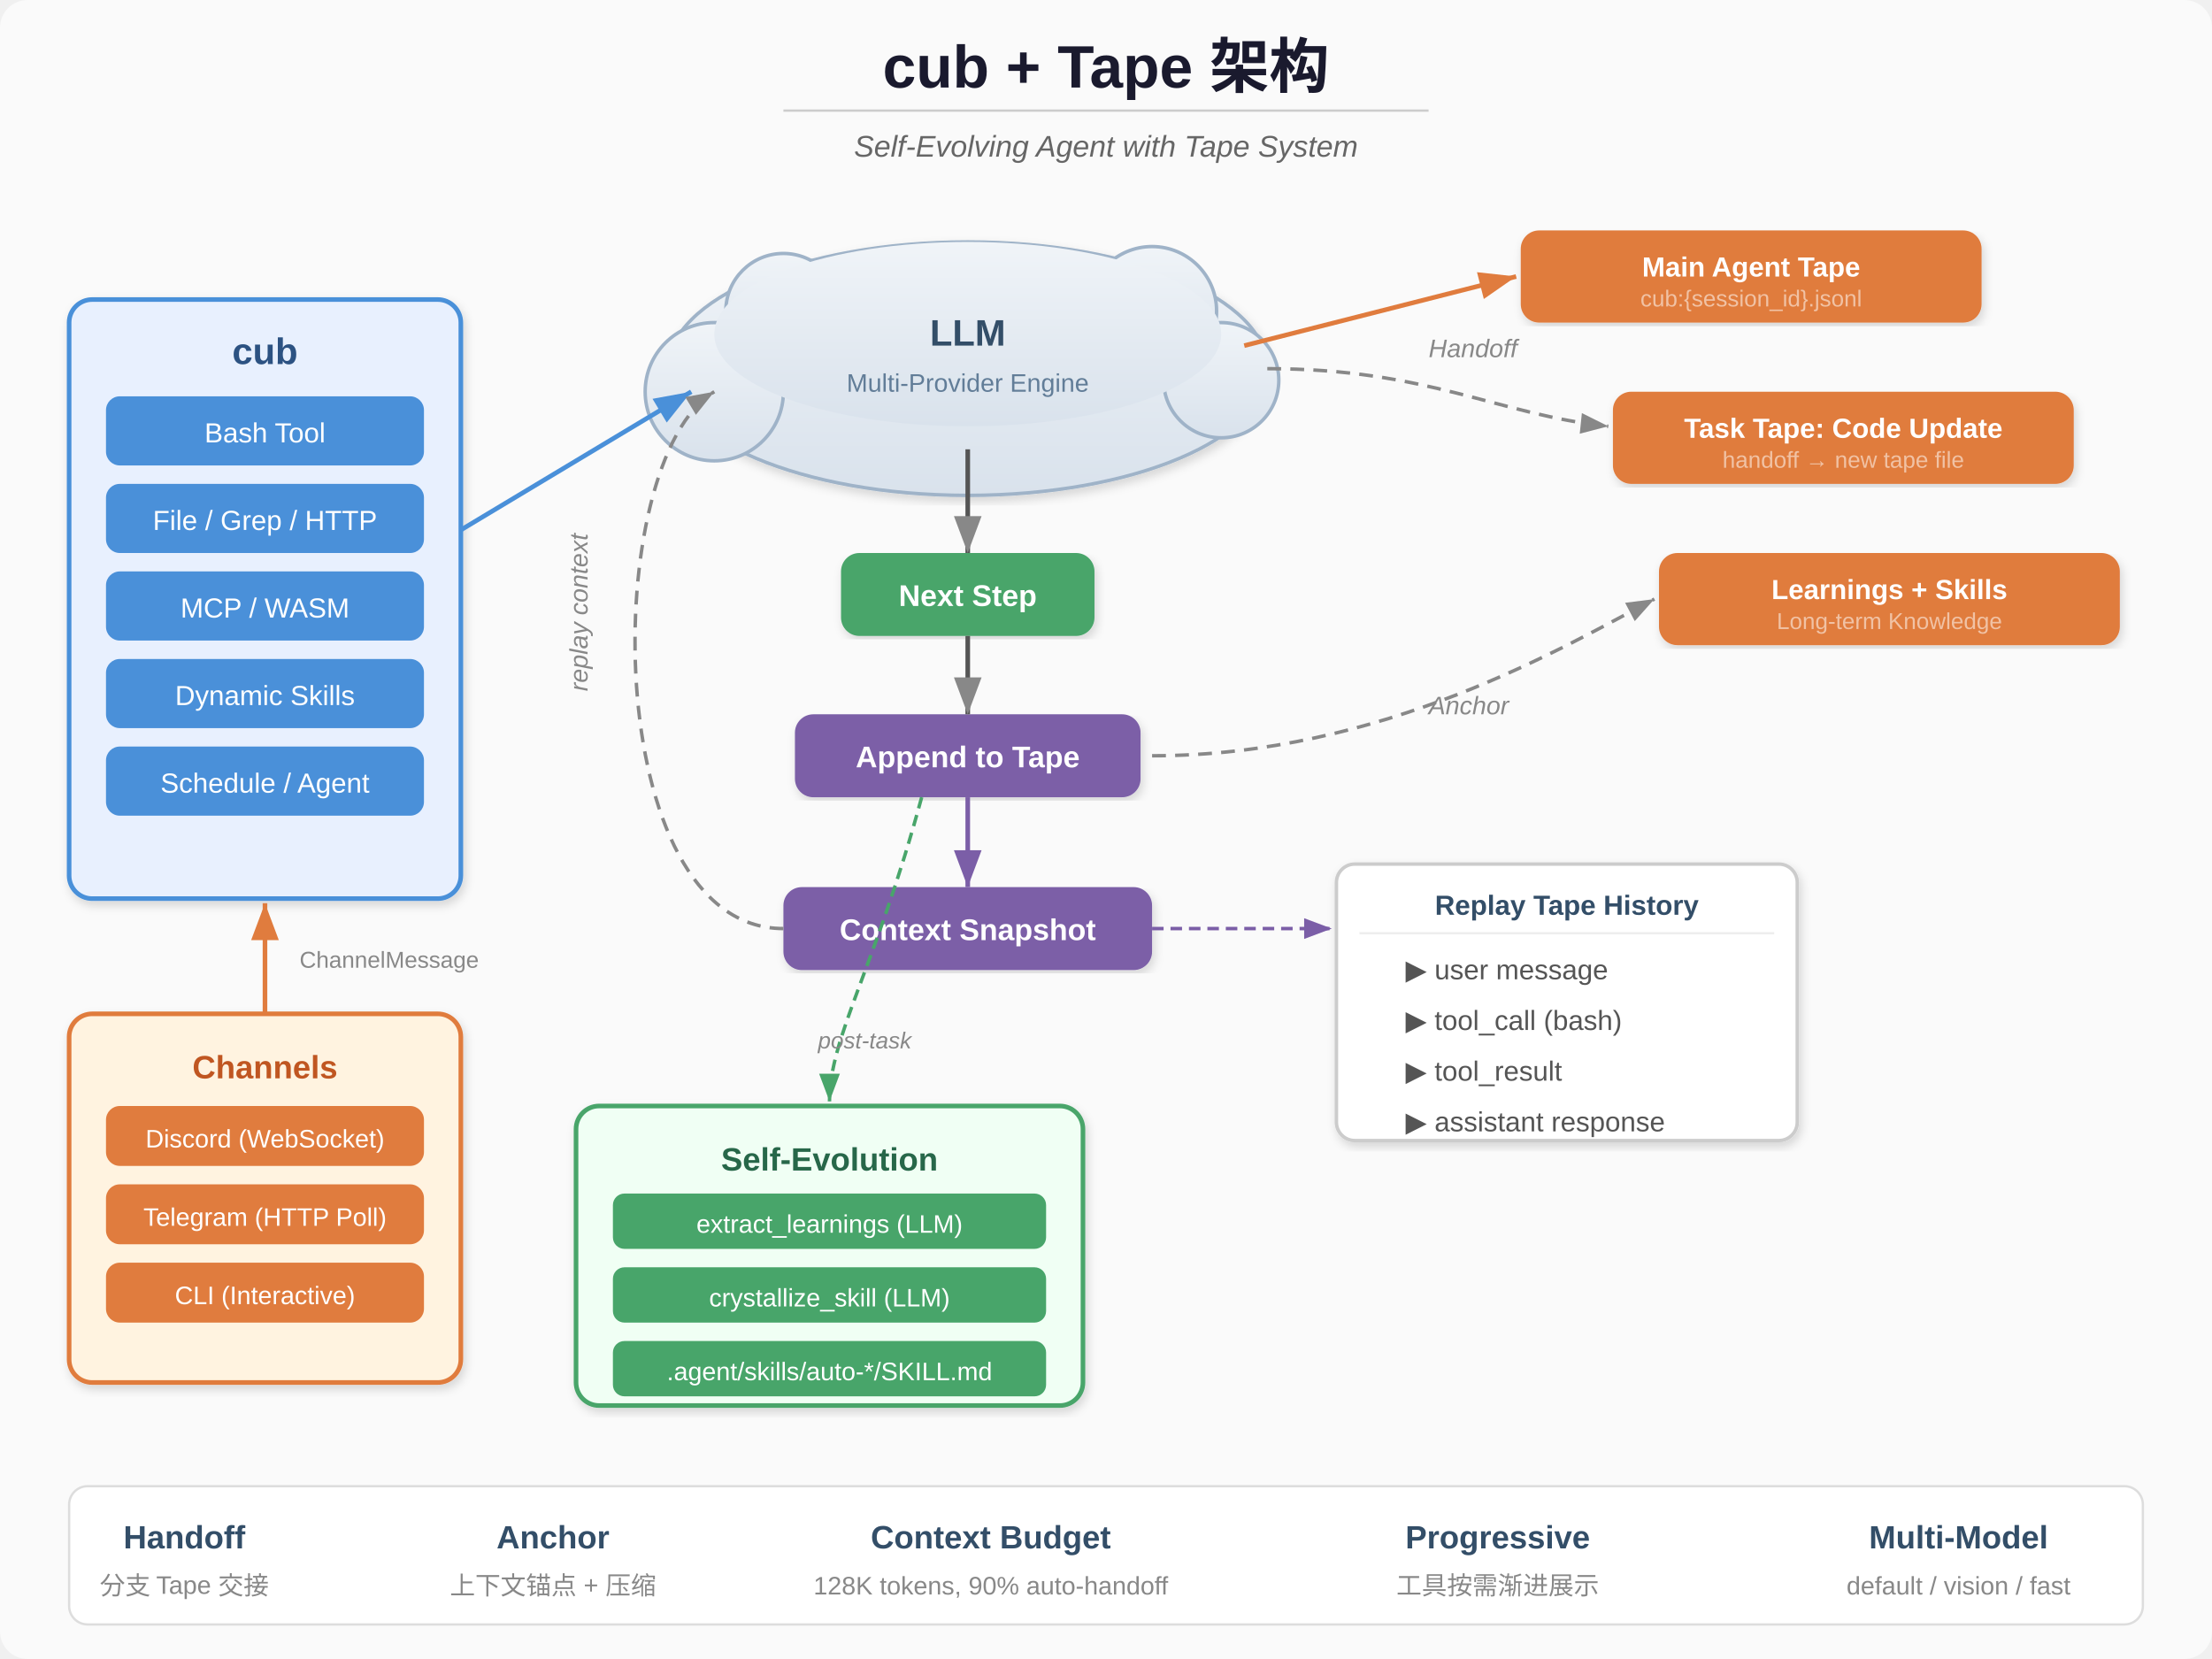
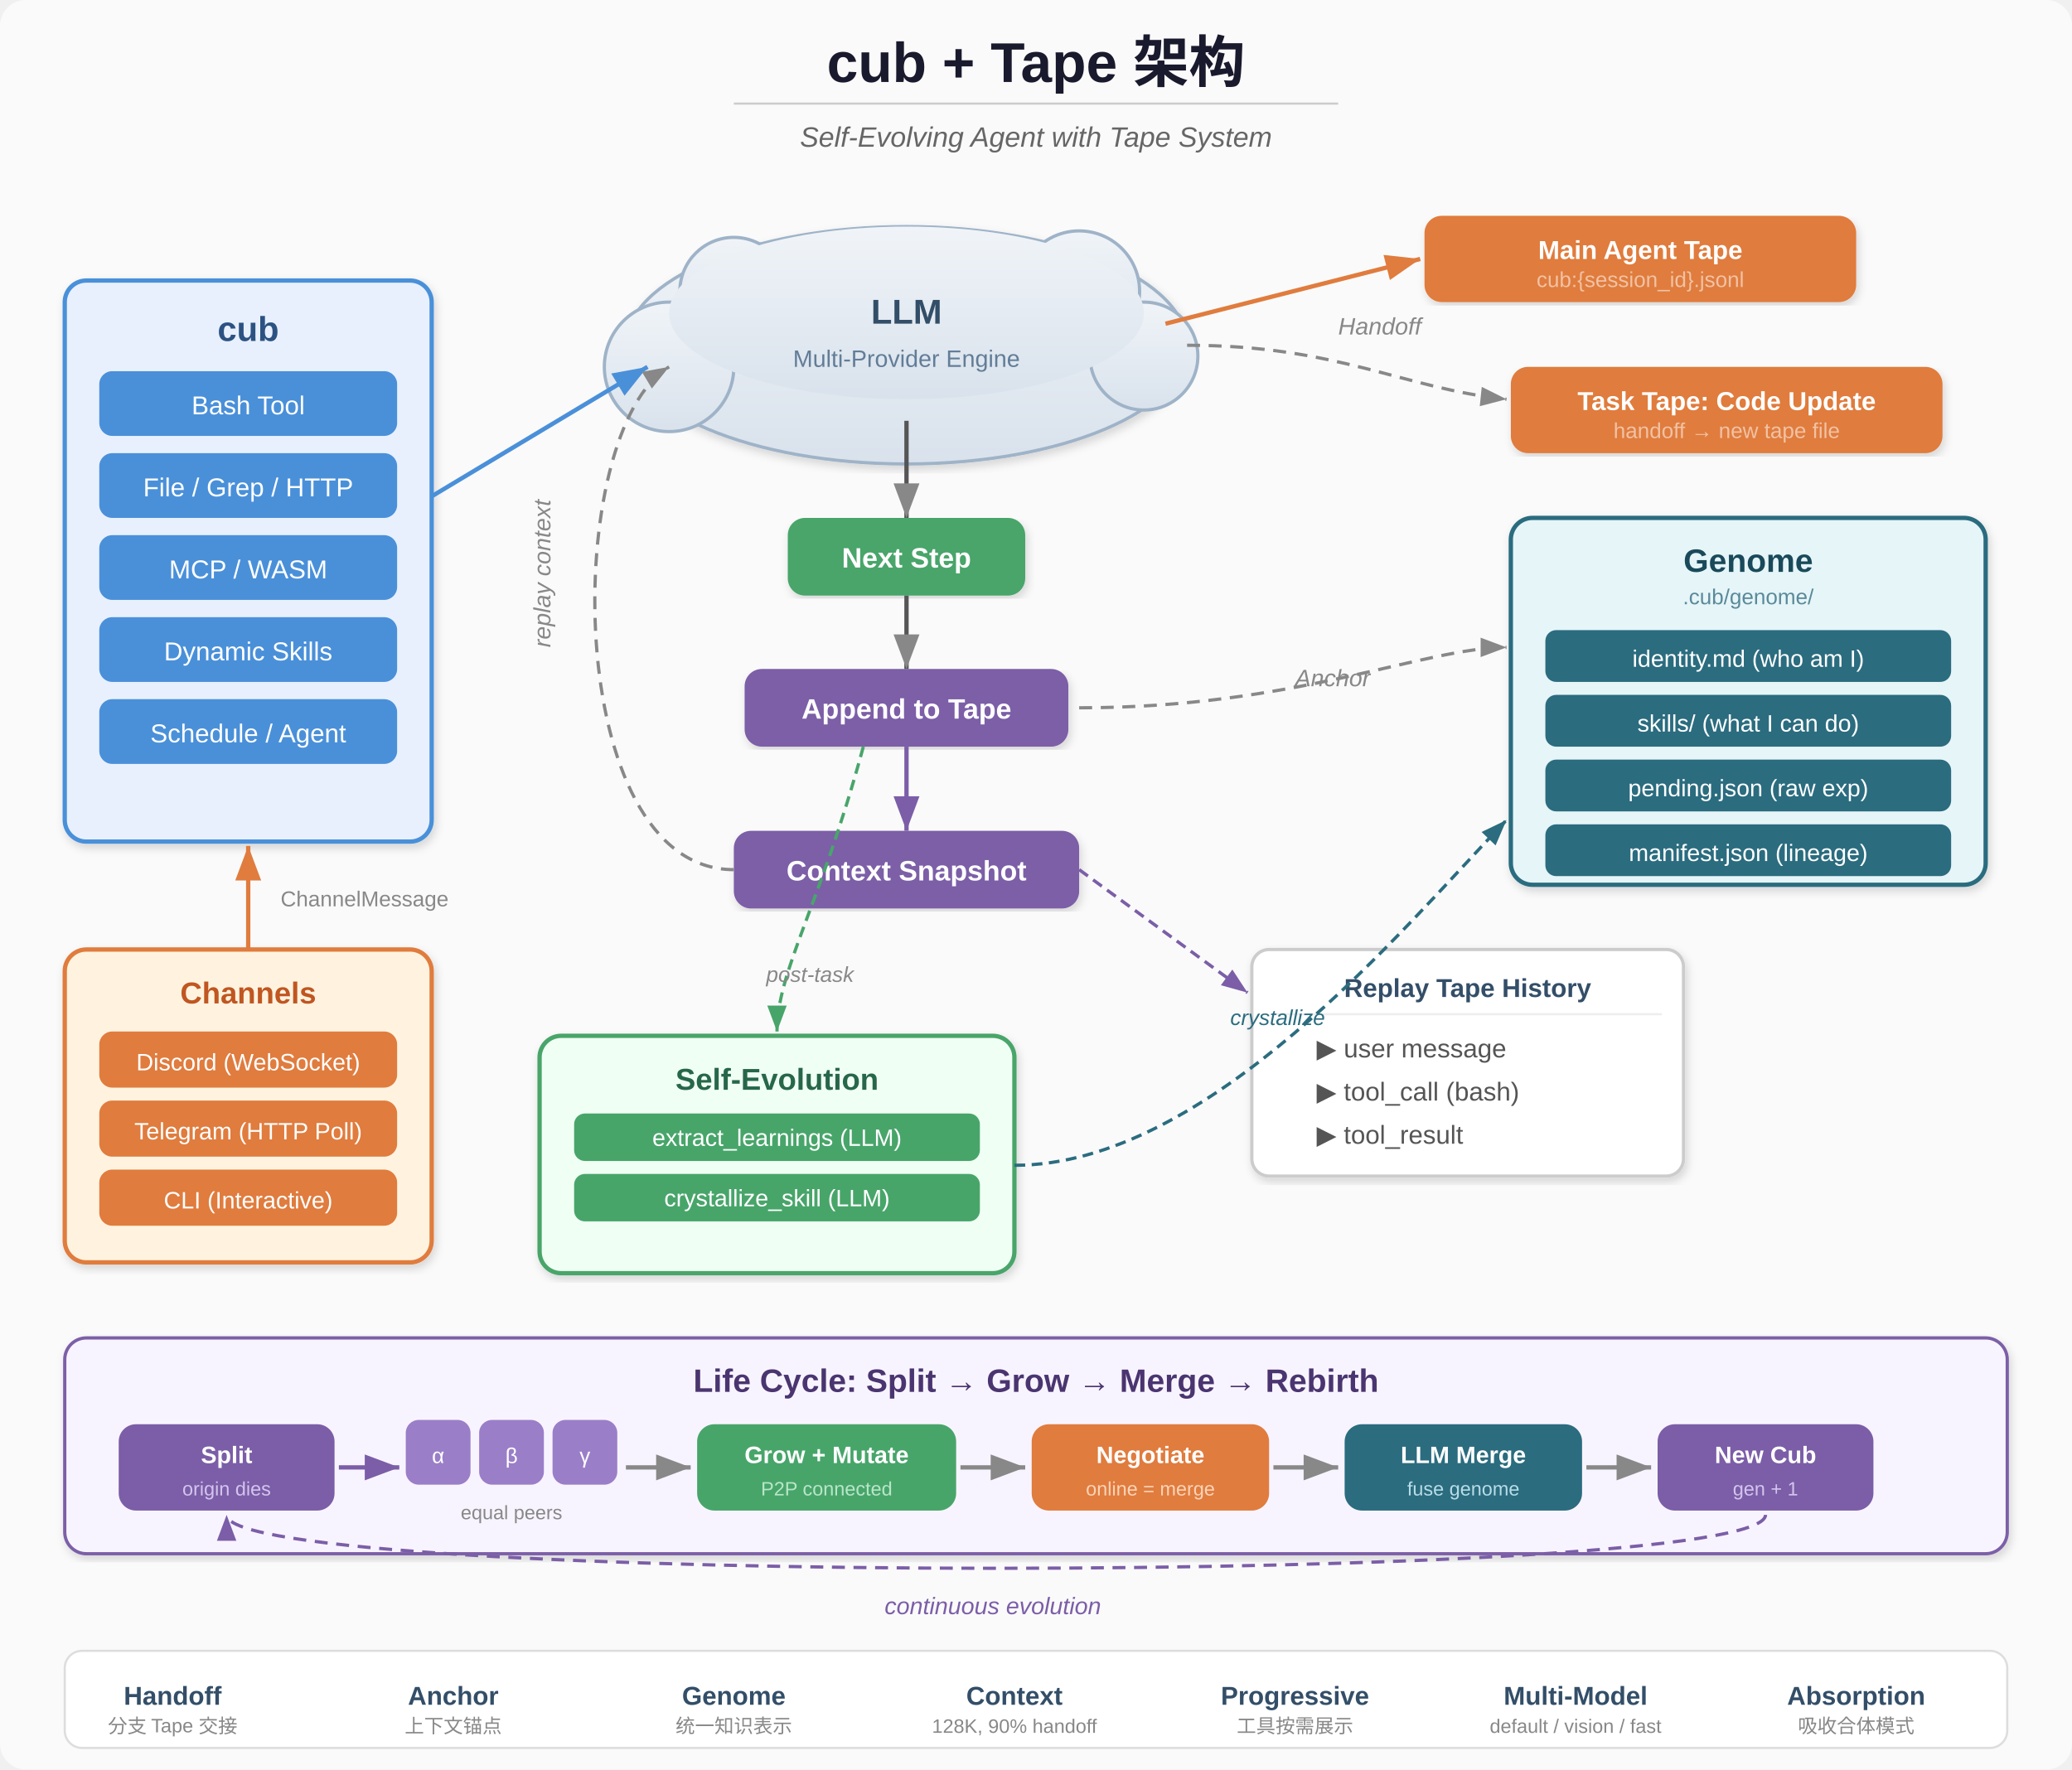
- <svg xmlns="http://www.w3.org/2000/svg" viewBox="0 0 960 720" font-family="'Helvetica Neue', Arial, sans-serif">
+ <svg xmlns="http://www.w3.org/2000/svg" viewBox="0 0 960 820" font-family="'Helvetica Neue', Arial, sans-serif">
  <defs>
    <filter id="shadow" x="-4%" y="-4%" width="108%" height="108%">
      <feDropShadow dx="1" dy="2" stdDeviation="2" flood-opacity="0.15" />
    </filter>
    <linearGradient id="cloudGrad" x1="0%" y1="0%" x2="0%" y2="100%">
      <stop offset="0%" style="stop-color:#f0f4f8" />
      <stop offset="100%" style="stop-color:#d9e2ec" />
    </linearGradient>
+     <marker id="arrowBlue" markerWidth="8" markerHeight="6" refX="8" refY="3" orient="auto">
+       <polygon points="0 0, 8 3, 0 6" fill="#4a90d9" />
+     </marker>
+     <marker id="arrowGray" markerWidth="8" markerHeight="6" refX="8" refY="3" orient="auto">
+       <polygon points="0 0, 8 3, 0 6" fill="#888" />
+     </marker>
+     <marker id="arrowOrange" markerWidth="8" markerHeight="6" refX="8" refY="3" orient="auto">
+       <polygon points="0 0, 8 3, 0 6" fill="#e07c3e" />
+     </marker>
+     <marker id="arrowPurple" markerWidth="8" markerHeight="6" refX="8" refY="3" orient="auto">
+       <polygon points="0 0, 8 3, 0 6" fill="#7b5ea7" />
+     </marker>
+     <marker id="arrowGreen" markerWidth="8" markerHeight="6" refX="8" refY="3" orient="auto">
+       <polygon points="0 0, 8 3, 0 6" fill="#48a56a" />
+     </marker>
+     <marker id="arrowTeal" markerWidth="8" markerHeight="6" refX="8" refY="3" orient="auto">
+       <polygon points="0 0, 8 3, 0 6" fill="#2b6c7f" />
+     </marker>
  </defs>
-   <rect width="960" height="720" fill="#fafafa" rx="12" />
+   <rect width="960" height="820" fill="#fafafa" rx="12" />
  <text x="480" y="38" text-anchor="middle" font-size="26" font-weight="bold" fill="#1a1a2e">cub + Tape 架构</text>
  <line x1="340" y1="48" x2="620" y2="48" stroke="#ccc" stroke-width="1" />
  <text x="480" y="68" text-anchor="middle" font-size="13" fill="#666" font-style="italic">Self-Evolving Agent with Tape System</text>
  <rect x="30" y="130" width="170" height="260" rx="10" fill="#e8f0fe" stroke="#4a90d9" stroke-width="2" filter="url(#shadow)" />
  <text x="115" y="158" text-anchor="middle" font-size="16" font-weight="bold" fill="#2c5282">cub</text>
  <rect x="46" y="172" width="138" height="30" rx="6" fill="#4a90d9" />
  <text x="115" y="192" text-anchor="middle" font-size="12" fill="white" font-weight="500">Bash Tool</text>
  <rect x="46" y="210" width="138" height="30" rx="6" fill="#4a90d9" />
  <text x="115" y="230" text-anchor="middle" font-size="12" fill="white" font-weight="500">File / Grep / HTTP</text>
  <rect x="46" y="248" width="138" height="30" rx="6" fill="#4a90d9" />
  <text x="115" y="268" text-anchor="middle" font-size="12" fill="white" font-weight="500">MCP / WASM</text>
  <rect x="46" y="286" width="138" height="30" rx="6" fill="#4a90d9" />
  <text x="115" y="306" text-anchor="middle" font-size="12" fill="white" font-weight="500">Dynamic Skills</text>
  <rect x="46" y="324" width="138" height="30" rx="6" fill="#4a90d9" />
  <text x="115" y="344" text-anchor="middle" font-size="12" fill="white" font-weight="500">Schedule / Agent</text>
  <ellipse cx="420" cy="160" rx="130" ry="55" fill="url(#cloudGrad)" stroke="#9fb3c8" stroke-width="1.5" filter="url(#shadow)" />
  <circle cx="310" cy="170" r="30" fill="url(#cloudGrad)" stroke="#9fb3c8" stroke-width="1.5" />
  <circle cx="340" cy="135" r="25" fill="url(#cloudGrad)" stroke="#9fb3c8" stroke-width="1.5" />
  <circle cx="500" cy="135" r="28" fill="url(#cloudGrad)" stroke="#9fb3c8" stroke-width="1.5" />
  <circle cx="530" cy="165" r="25" fill="url(#cloudGrad)" stroke="#9fb3c8" stroke-width="1.5" />
  <ellipse cx="420" cy="145" rx="110" ry="40" fill="url(#cloudGrad)" />
  <text x="420" y="150" text-anchor="middle" font-size="16" font-weight="bold" fill="#334e68">LLM</text>
  <text x="420" y="170" text-anchor="middle" font-size="11" fill="#627d98">Multi-Provider Engine</text>
  <line x1="200" y1="230" x2="300" y2="170" stroke="#4a90d9" stroke-width="2" marker-end="url(#arrowBlue)" />
-   <defs>
-     <marker id="arrowBlue" markerWidth="8" markerHeight="6" refX="8" refY="3" orient="auto">
-       <polygon points="0 0, 8 3, 0 6" fill="#4a90d9" />
-     </marker>
-     <marker id="arrowGray" markerWidth="8" markerHeight="6" refX="8" refY="3" orient="auto">
-       <polygon points="0 0, 8 3, 0 6" fill="#888" />
-     </marker>
-     <marker id="arrowOrange" markerWidth="8" markerHeight="6" refX="8" refY="3" orient="auto">
-       <polygon points="0 0, 8 3, 0 6" fill="#e07c3e" />
-     </marker>
-     <marker id="arrowPurple" markerWidth="8" markerHeight="6" refX="8" refY="3" orient="auto">
-       <polygon points="0 0, 8 3, 0 6" fill="#7b5ea7" />
-     </marker>
-     <marker id="arrowGreen" markerWidth="8" markerHeight="6" refX="8" refY="3" orient="auto">
-       <polygon points="0 0, 8 3, 0 6" fill="#48a56a" />
-     </marker>
-   </defs>
  <rect x="365" y="240" width="110" height="36" rx="8" fill="#48a56a" filter="url(#shadow)" />
  <text x="420" y="263" text-anchor="middle" font-size="13" fill="white" font-weight="600">Next Step</text>
  <line x1="420" y1="195" x2="420" y2="240" stroke="#555" stroke-width="2" marker-end="url(#arrowGray)" />
  <rect x="345" y="310" width="150" height="36" rx="8" fill="#7b5ea7" filter="url(#shadow)" />
  <text x="420" y="333" text-anchor="middle" font-size="13" fill="white" font-weight="600">Append to Tape</text>
  <line x1="420" y1="276" x2="420" y2="310" stroke="#555" stroke-width="2" marker-end="url(#arrowGray)" />
  <rect x="340" y="385" width="160" height="36" rx="8" fill="#7b5ea7" filter="url(#shadow)" />
  <text x="420" y="408" text-anchor="middle" font-size="13" fill="white" font-weight="600">Context Snapshot</text>
  <line x1="420" y1="346" x2="420" y2="385" stroke="#7b5ea7" stroke-width="2" marker-end="url(#arrowPurple)" />
  <path d="M 340 403 C 260 403, 260 200, 310 170" stroke="#888" stroke-width="1.5" stroke-dasharray="6,4" fill="none" marker-end="url(#arrowGray)" />
  <text x="255" y="300" font-size="11" fill="#888" font-style="italic" transform="rotate(-90 255 300)">replay context</text>
  <rect x="660" y="100" width="200" height="40" rx="8" fill="#e07c3e" filter="url(#shadow)" />
  <text x="760" y="120" text-anchor="middle" font-size="12" fill="white" font-weight="600">Main Agent Tape</text>
  <text x="760" y="133" text-anchor="middle" font-size="10" fill="#fff8">cub:{session_id}.jsonl</text>
  <line x1="540" y1="150" x2="658" y2="120" stroke="#e07c3e" stroke-width="2" marker-end="url(#arrowOrange)" />
  <rect x="700" y="170" width="200" height="40" rx="8" fill="#e07c3e" filter="url(#shadow)" />
  <text x="800" y="190" text-anchor="middle" font-size="12" fill="white" font-weight="600">Task Tape: Code Update</text>
  <text x="800" y="203" text-anchor="middle" font-size="10" fill="#fff8">handoff → new tape file</text>
  <path d="M 550 160 C 620 160, 650 180, 698 185" stroke="#888" stroke-width="1.5" stroke-dasharray="6,4" fill="none" marker-end="url(#arrowGray)" />
  <text x="620" y="155" font-size="11" fill="#888" font-style="italic">Handoff</text>
-   <rect x="720" y="240" width="200" height="40" rx="8" fill="#e07c3e" filter="url(#shadow)" />
-   <text x="820" y="260" text-anchor="middle" font-size="12" fill="white" font-weight="600">Learnings + Skills</text>
-   <text x="820" y="273" text-anchor="middle" font-size="10" fill="#fff8">Long-term Knowledge</text>
-   <path d="M 500 328 C 600 328, 680 280, 718 260" stroke="#888" stroke-width="1.5" stroke-dasharray="6,4" fill="none" marker-end="url(#arrowGray)" />
-   <text x="620" y="310" font-size="11" fill="#888" font-style="italic">Anchor</text>
-   <rect x="580" y="375" width="200" height="120" rx="8" fill="white" stroke="#ccc" stroke-width="1.5" filter="url(#shadow)" />
-   <text x="680" y="397" text-anchor="middle" font-size="12" font-weight="600" fill="#334e68">Replay Tape History</text>
-   <line x1="590" y1="405" x2="770" y2="405" stroke="#eee" stroke-width="1" />
-   <text x="610" y="425" font-size="12" fill="#555">▶ user message</text>
-   <text x="610" y="447" font-size="12" fill="#555">▶ tool_call (bash)</text>
-   <text x="610" y="469" font-size="12" fill="#555">▶ tool_result</text>
-   <text x="610" y="491" font-size="12" fill="#555">▶ assistant response</text>
-   <line x1="500" y1="403" x2="578" y2="403" stroke="#7b5ea7" stroke-width="1.5" stroke-dasharray="5,3" marker-end="url(#arrowPurple)" />
-   <rect x="30" y="440" width="170" height="160" rx="10" fill="#fff3e0" stroke="#e07c3e" stroke-width="2" filter="url(#shadow)" />
-   <text x="115" y="468" text-anchor="middle" font-size="14" font-weight="bold" fill="#c05621">Channels</text>
-   <rect x="46" y="480" width="138" height="26" rx="6" fill="#e07c3e" />
-   <text x="115" y="498" text-anchor="middle" font-size="11" fill="white" font-weight="500">Discord (WebSocket)</text>
-   <rect x="46" y="514" width="138" height="26" rx="6" fill="#e07c3e" />
-   <text x="115" y="532" text-anchor="middle" font-size="11" fill="white" font-weight="500">Telegram (HTTP Poll)</text>
-   <rect x="46" y="548" width="138" height="26" rx="6" fill="#e07c3e" />
-   <text x="115" y="566" text-anchor="middle" font-size="11" fill="white" font-weight="500">CLI (Interactive)</text>
+   <rect x="700" y="240" width="220" height="170" rx="10" fill="#e6f5f8" stroke="#2b6c7f" stroke-width="2" filter="url(#shadow)" />
+   <text x="810" y="265" text-anchor="middle" font-size="15" font-weight="bold" fill="#1a4a5a">Genome</text>
+   <text x="810" y="280" text-anchor="middle" font-size="10" fill="#5a8a9a">.cub/genome/</text>
+   <rect x="716" y="292" width="188" height="24" rx="5" fill="#2b6c7f" />
+   <text x="810" y="309" text-anchor="middle" font-size="11" fill="white">identity.md (who am I)</text>
+   <rect x="716" y="322" width="188" height="24" rx="5" fill="#2b6c7f" />
+   <text x="810" y="339" text-anchor="middle" font-size="11" fill="white">skills/ (what I can do)</text>
+   <rect x="716" y="352" width="188" height="24" rx="5" fill="#2b6c7f" />
+   <text x="810" y="369" text-anchor="middle" font-size="11" fill="white">pending.json (raw exp)</text>
+   <rect x="716" y="382" width="188" height="24" rx="5" fill="#2b6c7f" />
+   <text x="810" y="399" text-anchor="middle" font-size="11" fill="white">manifest.json (lineage)</text>
+   <path d="M 500 328 C 600 328, 660 300, 698 300" stroke="#888" stroke-width="1.5" stroke-dasharray="6,4" fill="none" marker-end="url(#arrowGray)" />
+   <text x="600" y="318" font-size="11" fill="#888" font-style="italic">Anchor</text>
+   <rect x="580" y="440" width="200" height="105" rx="8" fill="white" stroke="#ccc" stroke-width="1.5" filter="url(#shadow)" />
+   <text x="680" y="462" text-anchor="middle" font-size="12" font-weight="600" fill="#334e68">Replay Tape History</text>
+   <line x1="590" y1="470" x2="770" y2="470" stroke="#eee" stroke-width="1" />
+   <text x="610" y="490" font-size="12" fill="#555">▶ user message</text>
+   <text x="610" y="510" font-size="12" fill="#555">▶ tool_call (bash)</text>
+   <text x="610" y="530" font-size="12" fill="#555">▶ tool_result</text>
+   <line x1="500" y1="403" x2="578" y2="460" stroke="#7b5ea7" stroke-width="1.5" stroke-dasharray="5,3" marker-end="url(#arrowPurple)" />
+   <rect x="30" y="440" width="170" height="145" rx="10" fill="#fff3e0" stroke="#e07c3e" stroke-width="2" filter="url(#shadow)" />
+   <text x="115" y="465" text-anchor="middle" font-size="14" font-weight="bold" fill="#c05621">Channels</text>
+   <rect x="46" y="478" width="138" height="26" rx="6" fill="#e07c3e" />
+   <text x="115" y="496" text-anchor="middle" font-size="11" fill="white" font-weight="500">Discord (WebSocket)</text>
+   <rect x="46" y="510" width="138" height="26" rx="6" fill="#e07c3e" />
+   <text x="115" y="528" text-anchor="middle" font-size="11" fill="white" font-weight="500">Telegram (HTTP Poll)</text>
+   <rect x="46" y="542" width="138" height="26" rx="6" fill="#e07c3e" />
+   <text x="115" y="560" text-anchor="middle" font-size="11" fill="white" font-weight="500">CLI (Interactive)</text>
  <line x1="115" y1="440" x2="115" y2="392" stroke="#e07c3e" stroke-width="2" marker-end="url(#arrowOrange)" />
  <text x="130" y="420" font-size="10" fill="#888">ChannelMessage</text>
-   <rect x="250" y="480" width="220" height="130" rx="10" fill="#f0fff4" stroke="#48a56a" stroke-width="2" filter="url(#shadow)" />
-   <text x="360" y="508" text-anchor="middle" font-size="14" font-weight="bold" fill="#276749">Self-Evolution</text>
-   <rect x="266" y="518" width="188" height="24" rx="5" fill="#48a56a" />
-   <text x="360" y="535" text-anchor="middle" font-size="11" fill="white">extract_learnings (LLM)</text>
-   <rect x="266" y="550" width="188" height="24" rx="5" fill="#48a56a" />
-   <text x="360" y="567" text-anchor="middle" font-size="11" fill="white">crystallize_skill (LLM)</text>
-   <rect x="266" y="582" width="188" height="24" rx="5" fill="#48a56a" />
-   <text x="360" y="599" text-anchor="middle" font-size="11" fill="white">.agent/skills/auto-*/SKILL.md</text>
+   <rect x="250" y="480" width="220" height="110" rx="10" fill="#f0fff4" stroke="#48a56a" stroke-width="2" filter="url(#shadow)" />
+   <text x="360" y="505" text-anchor="middle" font-size="14" font-weight="bold" fill="#276749">Self-Evolution</text>
+   <rect x="266" y="516" width="188" height="22" rx="5" fill="#48a56a" />
+   <text x="360" y="531" text-anchor="middle" font-size="11" fill="white">extract_learnings (LLM)</text>
+   <rect x="266" y="544" width="188" height="22" rx="5" fill="#48a56a" />
+   <text x="360" y="559" text-anchor="middle" font-size="11" fill="white">crystallize_skill (LLM)</text>
  <path d="M 400 346 C 380 420, 360 450, 360 478" stroke="#48a56a" stroke-width="1.5" stroke-dasharray="5,3" fill="none" marker-end="url(#arrowGreen)" />
  <text x="355" y="455" font-size="10" fill="#888" font-style="italic">post-task</text>
-   <rect x="30" y="645" width="900" height="60" rx="8" fill="white" stroke="#ddd" stroke-width="1" />
-   <text x="80" y="672" text-anchor="middle" font-size="14" font-weight="bold" fill="#334e68">Handoff</text>
-   <text x="80" y="692" text-anchor="middle" font-size="11" fill="#888">分支 Tape 交接</text>
-   <text x="240" y="672" text-anchor="middle" font-size="14" font-weight="bold" fill="#334e68">Anchor</text>
-   <text x="240" y="692" text-anchor="middle" font-size="11" fill="#888">上下文锚点 + 压缩</text>
-   <text x="430" y="672" text-anchor="middle" font-size="14" font-weight="bold" fill="#334e68">Context Budget</text>
-   <text x="430" y="692" text-anchor="middle" font-size="11" fill="#888">128K tokens, 90% auto-handoff</text>
-   <text x="650" y="672" text-anchor="middle" font-size="14" font-weight="bold" fill="#334e68">Progressive</text>
-   <text x="650" y="692" text-anchor="middle" font-size="11" fill="#888">工具按需渐进展示</text>
-   <text x="850" y="672" text-anchor="middle" font-size="14" font-weight="bold" fill="#334e68">Multi-Model</text>
-   <text x="850" y="692" text-anchor="middle" font-size="11" fill="#888">default / vision / fast</text>
+   <path d="M 470 540 C 560 540, 650 430, 698 380" stroke="#2b6c7f" stroke-width="1.5" stroke-dasharray="5,3" fill="none" marker-end="url(#arrowTeal)" />
+   <text x="570" y="475" font-size="10" fill="#2b6c7f" font-style="italic">crystallize</text>
+   <rect x="30" y="620" width="900" height="100" rx="10" fill="#f8f4ff" stroke="#7b5ea7" stroke-width="1.5" filter="url(#shadow)" />
+   <text x="480" y="645" text-anchor="middle" font-size="15" font-weight="bold" fill="#4a3570">Life Cycle: Split → Grow → Merge → Rebirth</text>
+   <rect x="55" y="660" width="100" height="40" rx="8" fill="#7b5ea7" />
+   <text x="105" y="678" text-anchor="middle" font-size="11" fill="white" font-weight="600">Split</text>
+   <text x="105" y="693" text-anchor="middle" font-size="9" fill="#d4c4ee">origin dies</text>
+   <line x1="157" y1="680" x2="185" y2="680" stroke="#7b5ea7" stroke-width="2" marker-end="url(#arrowPurple)" />
+   <rect x="188" y="658" width="30" height="30" rx="6" fill="#9b7ec8" />
+   <text x="203" y="678" text-anchor="middle" font-size="10" fill="white">α</text>
+   <rect x="222" y="658" width="30" height="30" rx="6" fill="#9b7ec8" />
+   <text x="237" y="678" text-anchor="middle" font-size="10" fill="white">β</text>
+   <rect x="256" y="658" width="30" height="30" rx="6" fill="#9b7ec8" />
+   <text x="271" y="678" text-anchor="middle" font-size="10" fill="white">γ</text>
+   <text x="237" y="704" text-anchor="middle" font-size="9" fill="#888">equal peers</text>
+   <line x1="290" y1="680" x2="320" y2="680" stroke="#888" stroke-width="2" marker-end="url(#arrowGray)" />
+   <rect x="323" y="660" width="120" height="40" rx="8" fill="#48a56a" />
+   <text x="383" y="678" text-anchor="middle" font-size="11" fill="white" font-weight="600">Grow + Mutate</text>
+   <text x="383" y="693" text-anchor="middle" font-size="9" fill="#b8e6c8">P2P connected</text>
+   <line x1="445" y1="680" x2="475" y2="680" stroke="#888" stroke-width="2" marker-end="url(#arrowGray)" />
+   <rect x="478" y="660" width="110" height="40" rx="8" fill="#e07c3e" />
+   <text x="533" y="678" text-anchor="middle" font-size="11" fill="white" font-weight="600">Negotiate</text>
+   <text x="533" y="693" text-anchor="middle" font-size="9" fill="#fad4b8">online = merge</text>
+   <line x1="590" y1="680" x2="620" y2="680" stroke="#888" stroke-width="2" marker-end="url(#arrowGray)" />
+   <rect x="623" y="660" width="110" height="40" rx="8" fill="#2b6c7f" />
+   <text x="678" y="678" text-anchor="middle" font-size="11" fill="white" font-weight="600">LLM Merge</text>
+   <text x="678" y="693" text-anchor="middle" font-size="9" fill="#b8dce6">fuse genome</text>
+   <line x1="735" y1="680" x2="765" y2="680" stroke="#888" stroke-width="2" marker-end="url(#arrowGray)" />
+   <rect x="768" y="660" width="100" height="40" rx="8" fill="#7b5ea7" />
+   <text x="818" y="678" text-anchor="middle" font-size="11" fill="white" font-weight="600">New Cub</text>
+   <text x="818" y="693" text-anchor="middle" font-size="9" fill="#d4c4ee">gen + 1</text>
+   <path d="M 818 702 C 818 735, 105 735, 105 702" stroke="#7b5ea7" stroke-width="1.5" stroke-dasharray="6,4" fill="none" marker-end="url(#arrowPurple)" />
+   <text x="460" y="748" text-anchor="middle" font-size="11" fill="#7b5ea7" font-style="italic">continuous evolution</text>
+   <rect x="30" y="765" width="900" height="45" rx="8" fill="white" stroke="#ddd" stroke-width="1" />
+   <text x="80" y="790" text-anchor="middle" font-size="12" font-weight="bold" fill="#334e68">Handoff</text>
+   <text x="80" y="803" text-anchor="middle" font-size="9" fill="#888">分支 Tape 交接</text>
+   <text x="210" y="790" text-anchor="middle" font-size="12" font-weight="bold" fill="#334e68">Anchor</text>
+   <text x="210" y="803" text-anchor="middle" font-size="9" fill="#888">上下文锚点</text>
+   <text x="340" y="790" text-anchor="middle" font-size="12" font-weight="bold" fill="#334e68">Genome</text>
+   <text x="340" y="803" text-anchor="middle" font-size="9" fill="#888">统一知识表示</text>
+   <text x="470" y="790" text-anchor="middle" font-size="12" font-weight="bold" fill="#334e68">Context</text>
+   <text x="470" y="803" text-anchor="middle" font-size="9" fill="#888">128K, 90% handoff</text>
+   <text x="600" y="790" text-anchor="middle" font-size="12" font-weight="bold" fill="#334e68">Progressive</text>
+   <text x="600" y="803" text-anchor="middle" font-size="9" fill="#888">工具按需展示</text>
+   <text x="730" y="790" text-anchor="middle" font-size="12" font-weight="bold" fill="#334e68">Multi-Model</text>
+   <text x="730" y="803" text-anchor="middle" font-size="9" fill="#888">default / vision / fast</text>
+   <text x="860" y="790" text-anchor="middle" font-size="12" font-weight="bold" fill="#334e68">Absorption</text>
+   <text x="860" y="803" text-anchor="middle" font-size="9" fill="#888">吸收合体模式</text>
</svg>
